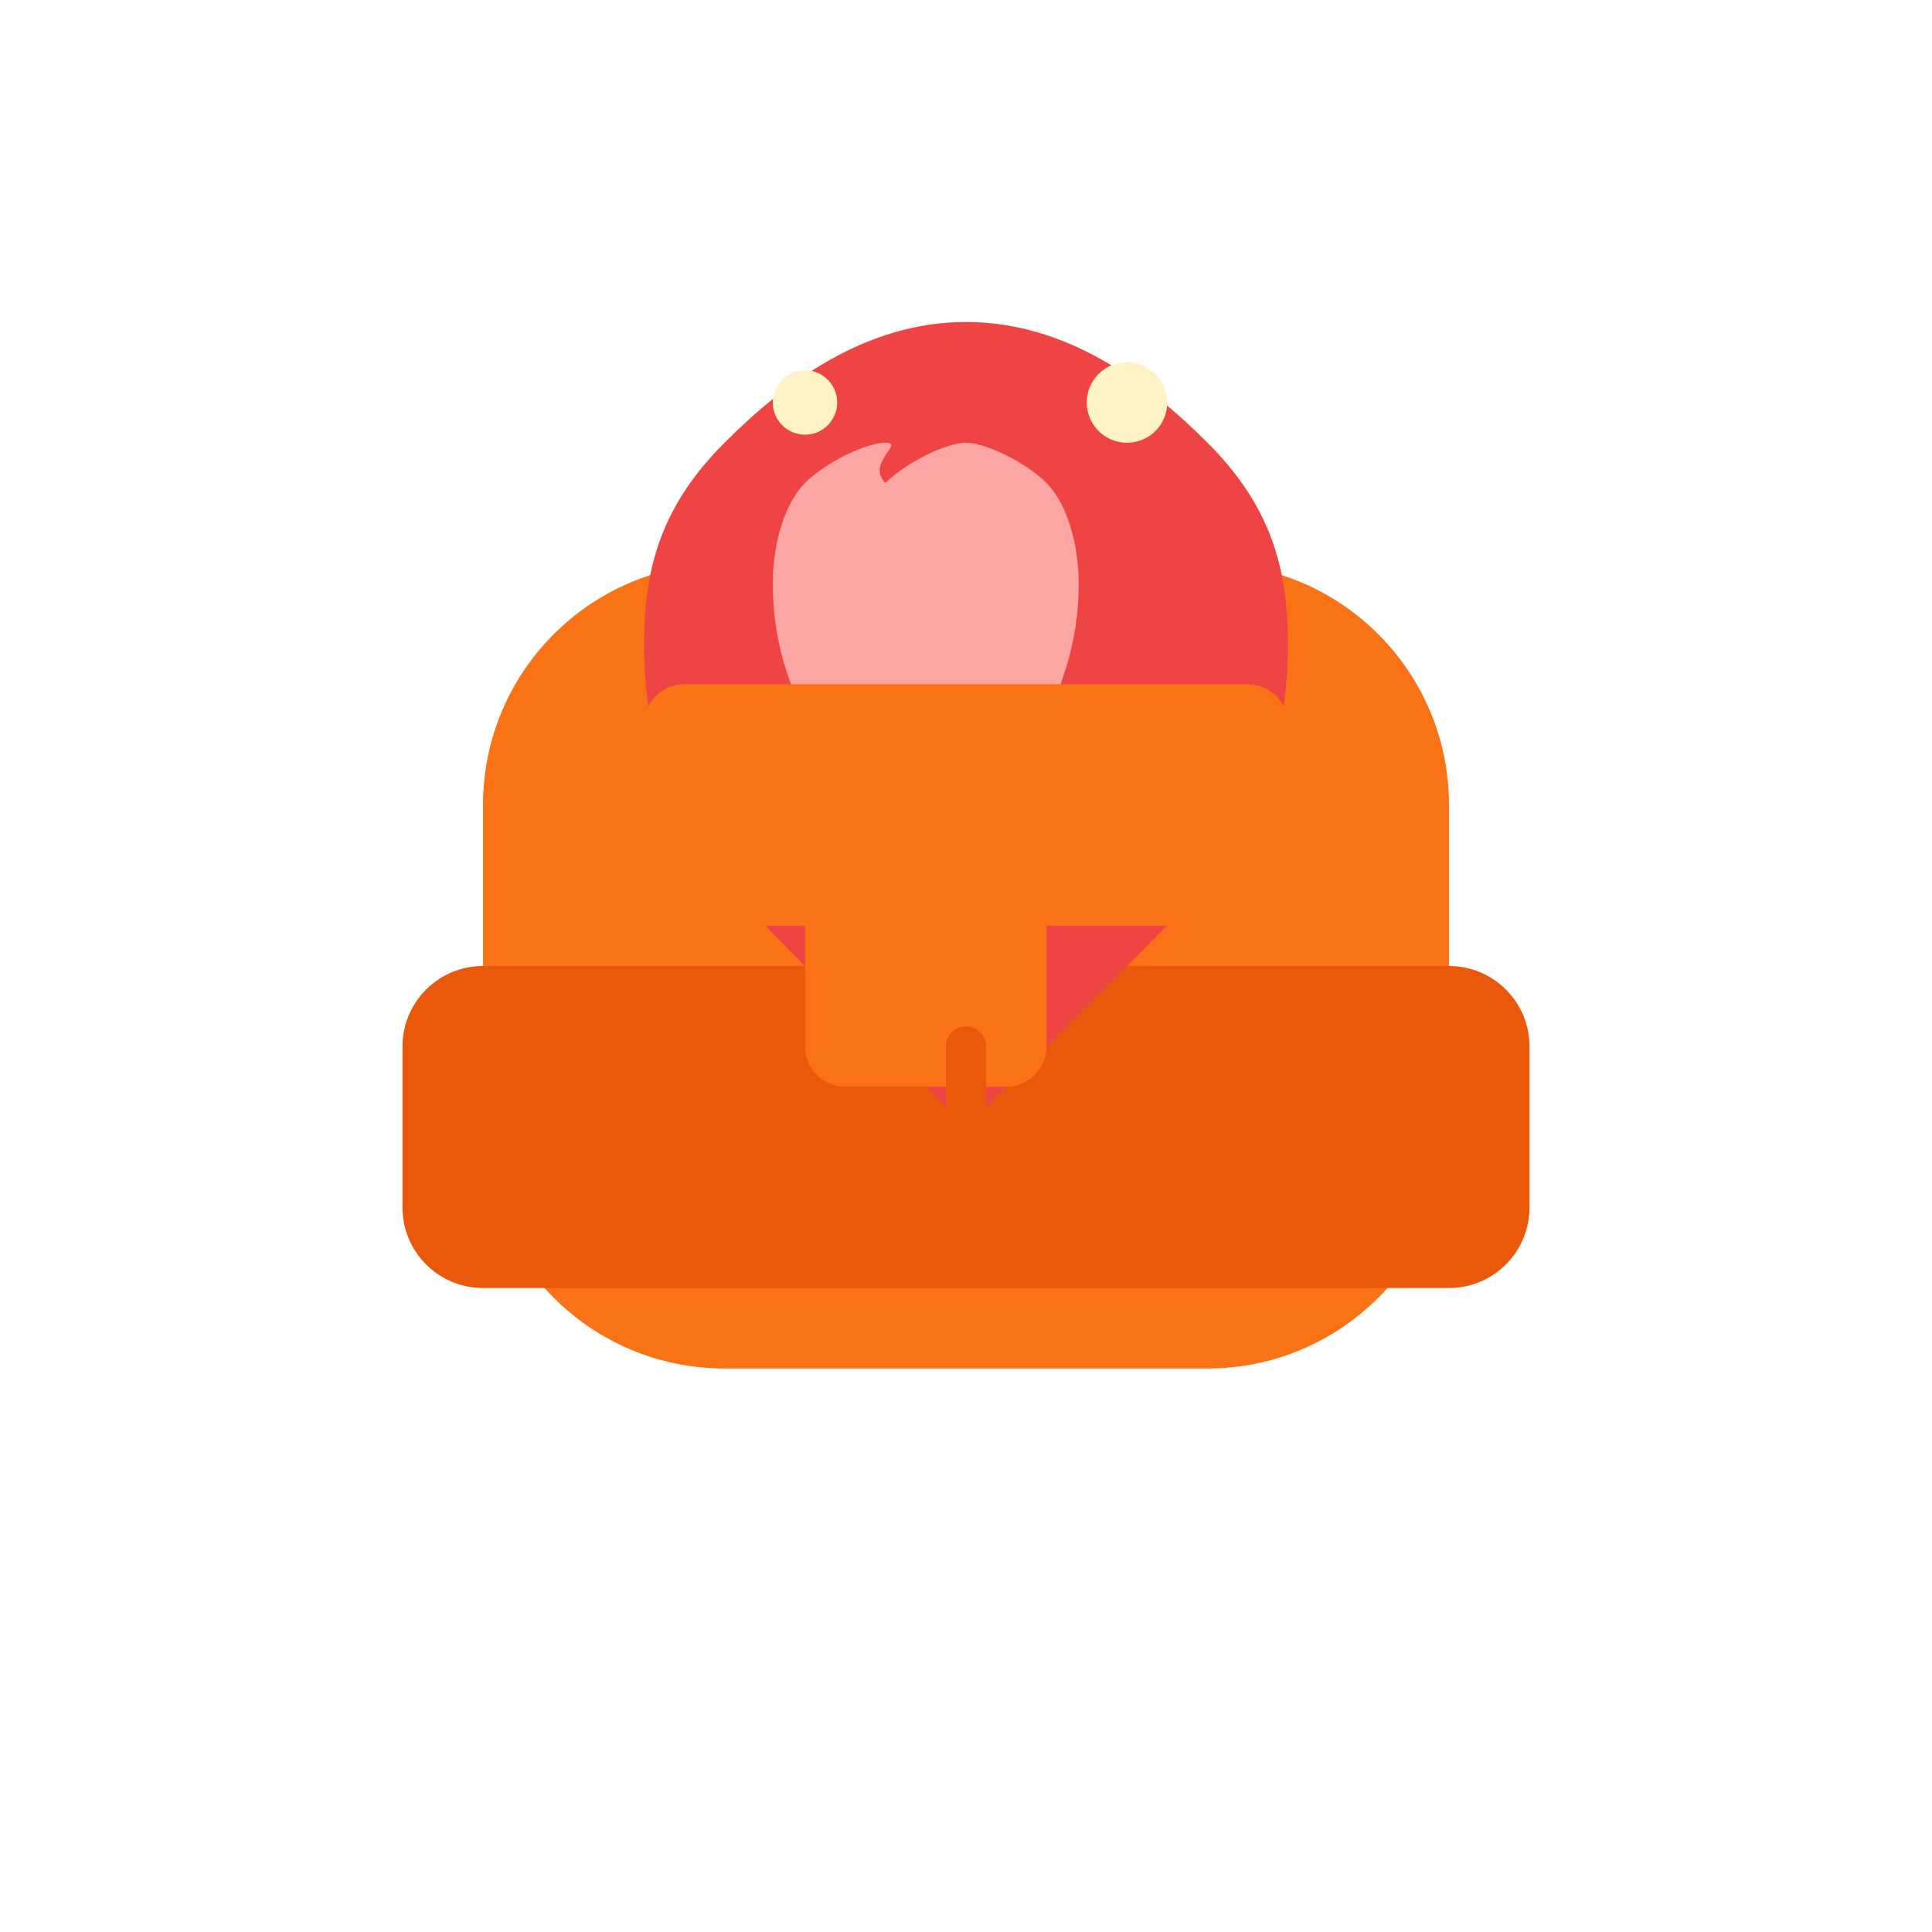
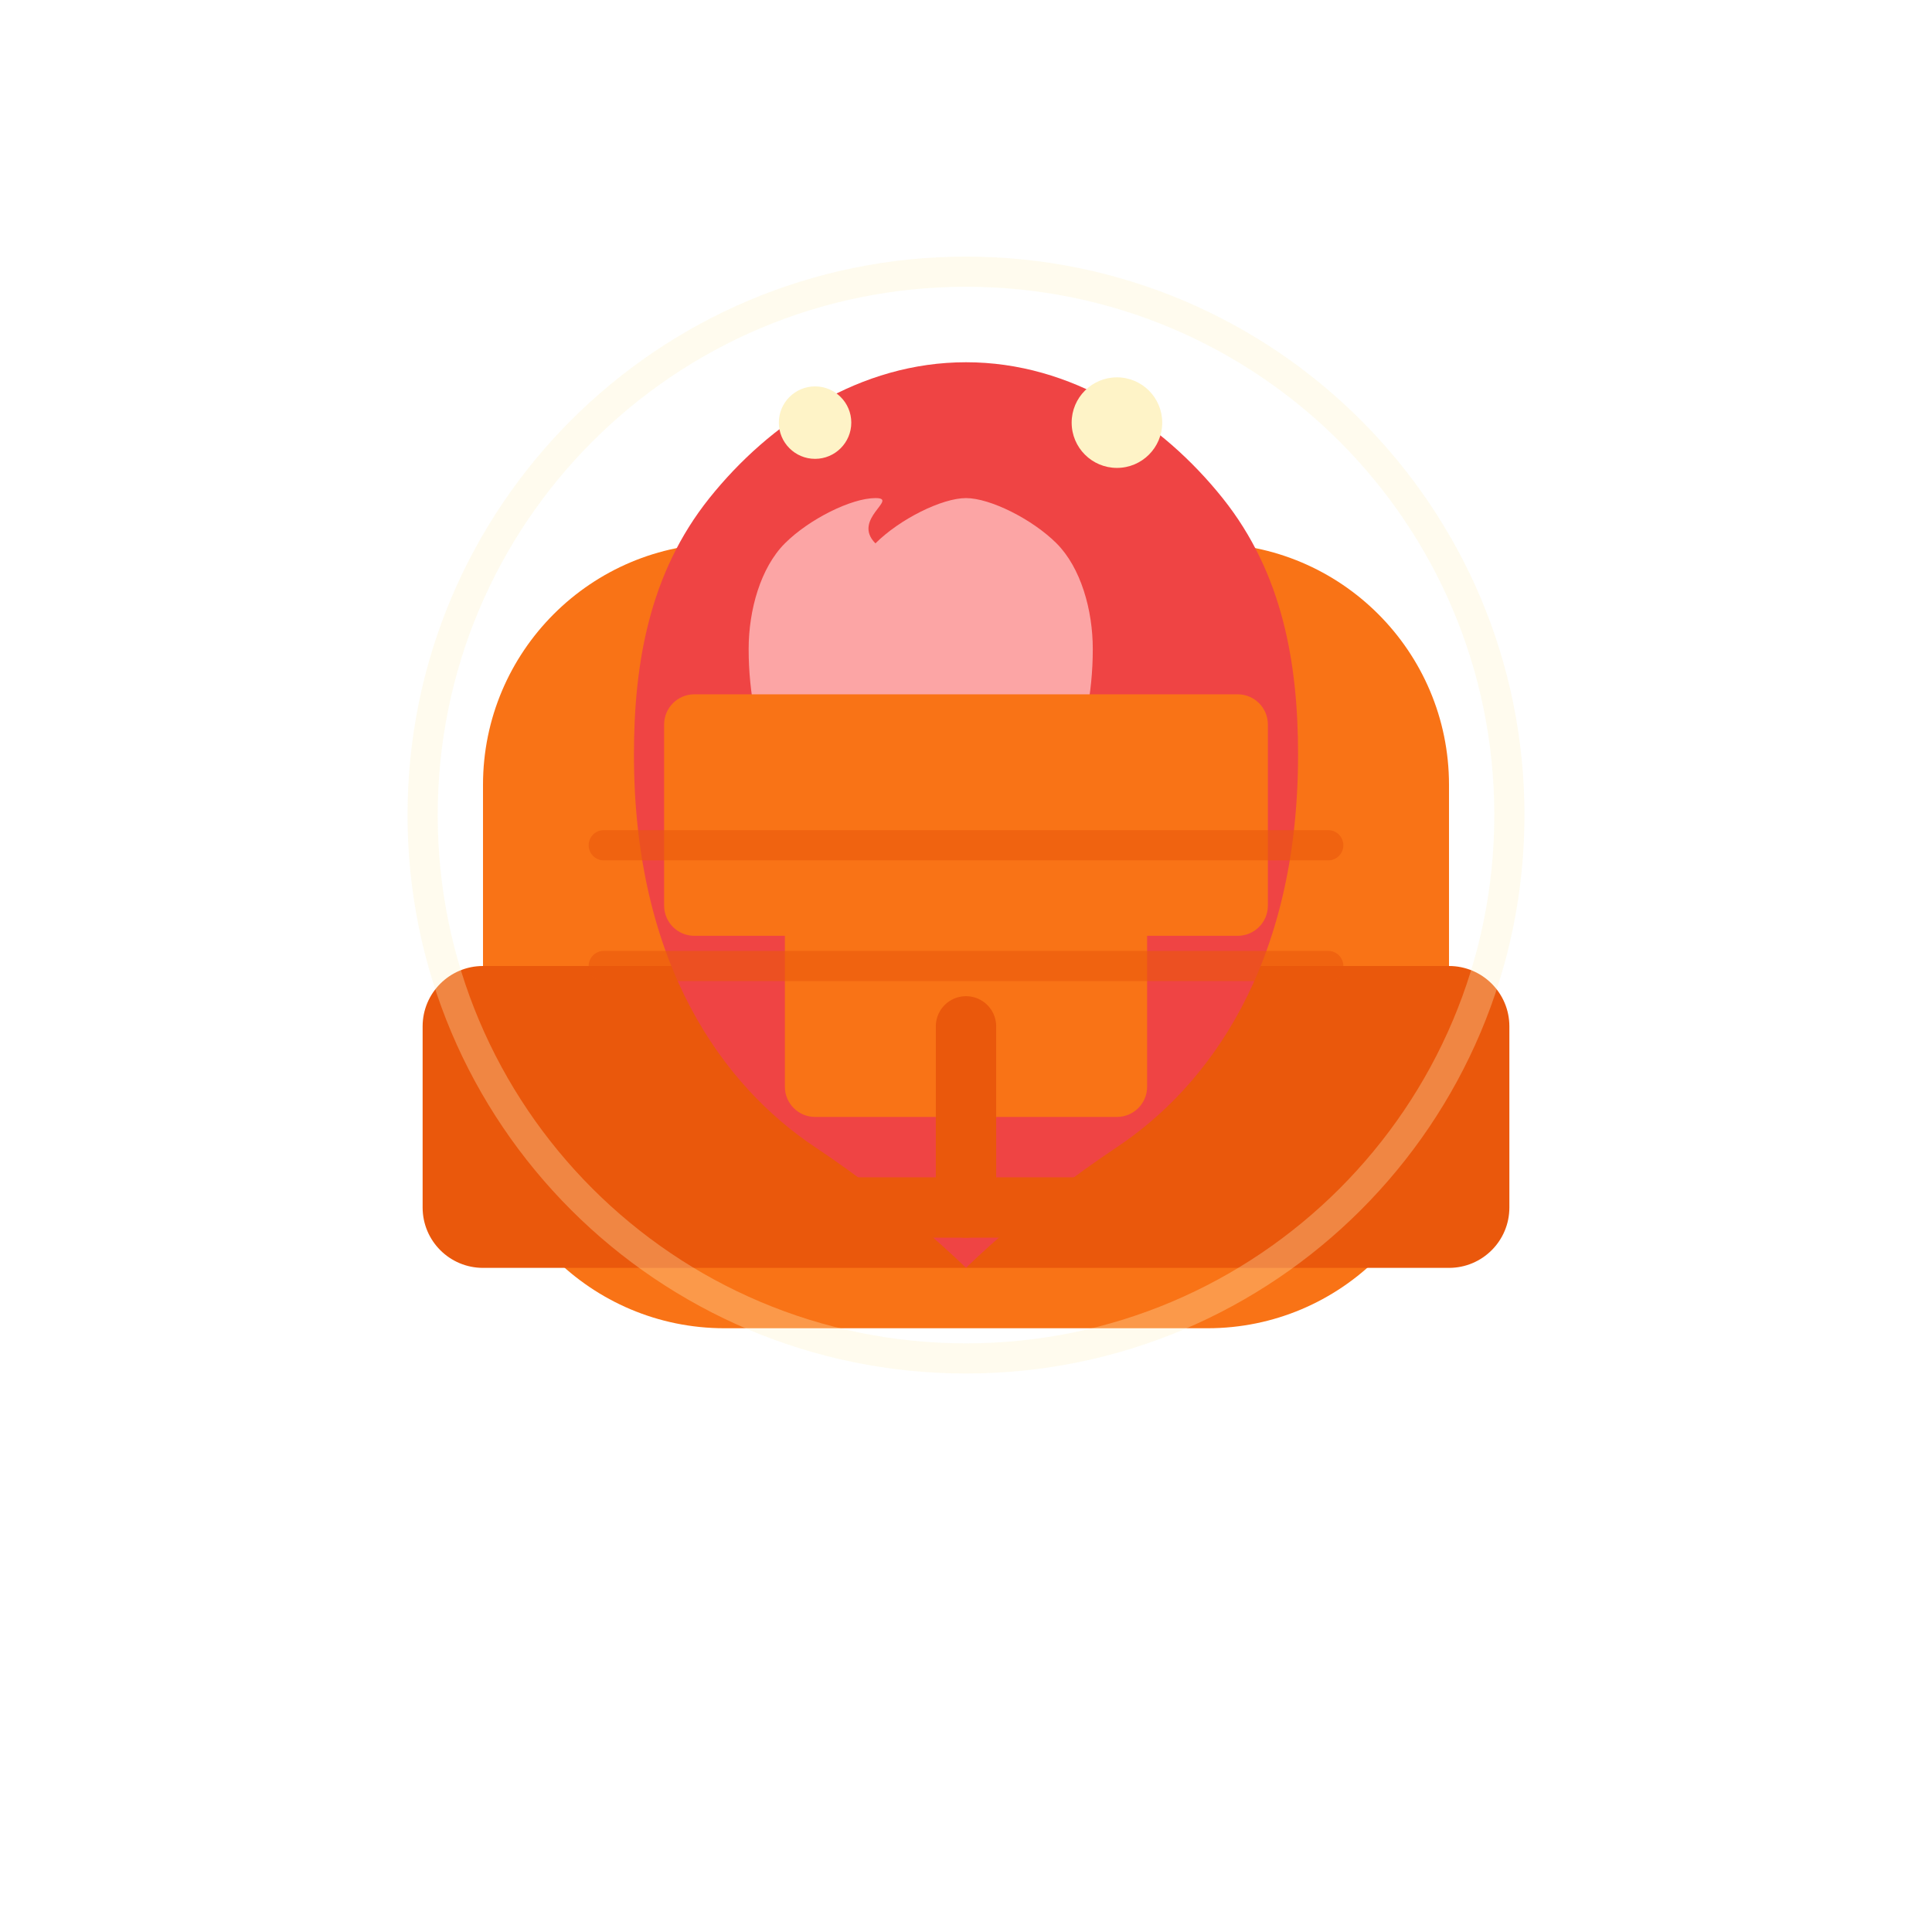
- <svg xmlns="http://www.w3.org/2000/svg" width="32" height="32" viewBox="0 0 48 48" fill="none">
-   <path d="M12 20C12 16.686 14.686 14 18 14H30C33.314 14 36 16.686 36 20V28C36 31.314 33.314 34 30 34H18C14.686 34 12 31.314 12 28V20Z" fill="#F97316" />
-   <path d="M10 26C10 24.895 10.895 24 12 24H36C37.105 24 38 24.895 38 26V30C38 31.105 37.105 32 36 32H12C10.895 32 10 31.105 10 30V26Z" fill="#EA580C" />
-   <path d="M24 8C26.5 8 28.5 9.5 30 11C31.5 12.5 32 14 32 16C32 20 30 22 28 24C26 26 24 28 24 28C24 28 22 26 20 24C18 22 16 20 16 16C16 14 16.5 12.5 18 11C19.5 9.5 21.5 8 24 8Z" fill="#EF4444" />
-   <path d="M22 12C22.5 11.5 23.5 11 24 11C24.5 11 25.5 11.5 26 12C26.5 12.5 26.8 13.5 26.8 14.5C26.8 16.5 26 18 25 19.5C24 21 23 22.5 23 22.5C23 22.5 22 21 21 19.5C20 18 19.2 16.5 19.2 14.5C19.2 13.5 19.5 12.5 20 12C20.5 11.5 21.5 11 22 11C22.5 11 21.5 11.5 22 12Z" fill="#FCA5A5" />
-   <path d="M16 18C16 17.448 16.448 17 17 17H31C31.552 17 32 17.448 32 18V22C32 22.552 31.552 23 31 23H17C16.448 23 16 22.552 16 22V18Z" fill="#F97316" />
-   <path d="M20 22C20 21.448 20.448 21 21 21H25C25.552 21 26 21.448 26 22V26C26 26.552 25.552 27 25 27H21C20.448 27 20 26.552 20 26V22Z" fill="#F97316" />
-   <path d="M24 26L24 30" stroke="#EA580C" stroke-width="1" stroke-linecap="round" />
-   <path d="M20 30L28 30" stroke="#EA580C" stroke-width="1" stroke-linecap="round" />
-   <circle cx="28" cy="10" r="1" fill="#FEF3C7" />
-   <circle cx="20" cy="10" r="0.8" fill="#FEF3C7" />
+ <svg xmlns="http://www.w3.org/2000/svg" width="32" height="32" viewBox="0 0 64 64" fill="none">
+   <path d="M16 26C16 21.582 19.582 18 24 18H40C44.418 18 48 21.582 48 26V36C48 40.418 44.418 44 40 44H24C19.582 44 16 40.418 16 36V26Z" fill="#F97316" />
+   <path d="M14 34C14 32.895 14.895 32 16 32H48C49.105 32 50 32.895 50 34V40C50 41.105 49.105 42 48 42H16C14.895 42 14 41.105 14 40V34Z" fill="#EA580C" />
+   <path d="M32 12C35.5 12 38.5 14 40.5 16.5C42.5 19 43 22 43 25C43 32 40 36 37 38C34 40 32 42 32 42C32 42 30 40 27 38C24 36 21 32 21 25C21 22 21.5 19 23.5 16.5C25.5 14 28.5 12 32 12Z" fill="#EF4444" />
+   <path d="M29 18C29.8 17.2 31.2 16.5 32 16.5C32.8 16.5 34.2 17.2 35 18C35.8 18.8 36.2 20.2 36.2 21.5C36.2 24.5 35 27 33.5 29C32 31 30.5 33 30.5 33C30.5 33 29 31 27.5 29C26 27 24.8 24.5 24.8 21.5C24.8 20.2 25.2 18.8 26 18C26.8 17.2 28.2 16.5 29 16.5C29.8 16.5 28.2 17.2 29 18Z" fill="#FCA5A5" />
+   <path d="M22 24C22 23.448 22.448 23 23 23H41C41.552 23 42 23.448 42 24V30C42 30.552 41.552 31 41 31H23C22.448 31 22 30.552 22 30V24Z" fill="#F97316" />
+   <path d="M26 30C26 29.448 26.448 29 27 29H37C37.552 29 38 29.448 38 30V36C38 36.552 37.552 37 37 37H27C26.448 37 26 36.552 26 36V30Z" fill="#F97316" />
+   <path d="M32 34L32 40" stroke="#EA580C" stroke-width="2" stroke-linecap="round" />
+   <path d="M26 40L38 40" stroke="#EA580C" stroke-width="2" stroke-linecap="round" />
+   <circle cx="37" cy="14" r="1.5" fill="#FEF3C7" />
+   <circle cx="27" cy="14" r="1.2" fill="#FEF3C7" />
+   <path d="M20 28L44 28" stroke="#EA580C" stroke-width="1" stroke-linecap="round" opacity="0.6" />
+   <path d="M20 32L44 32" stroke="#EA580C" stroke-width="1" stroke-linecap="round" opacity="0.6" />
+   <circle cx="32" cy="27" r="18" fill="none" stroke="#FEF3C7" stroke-width="1" opacity="0.3" />
</svg>
